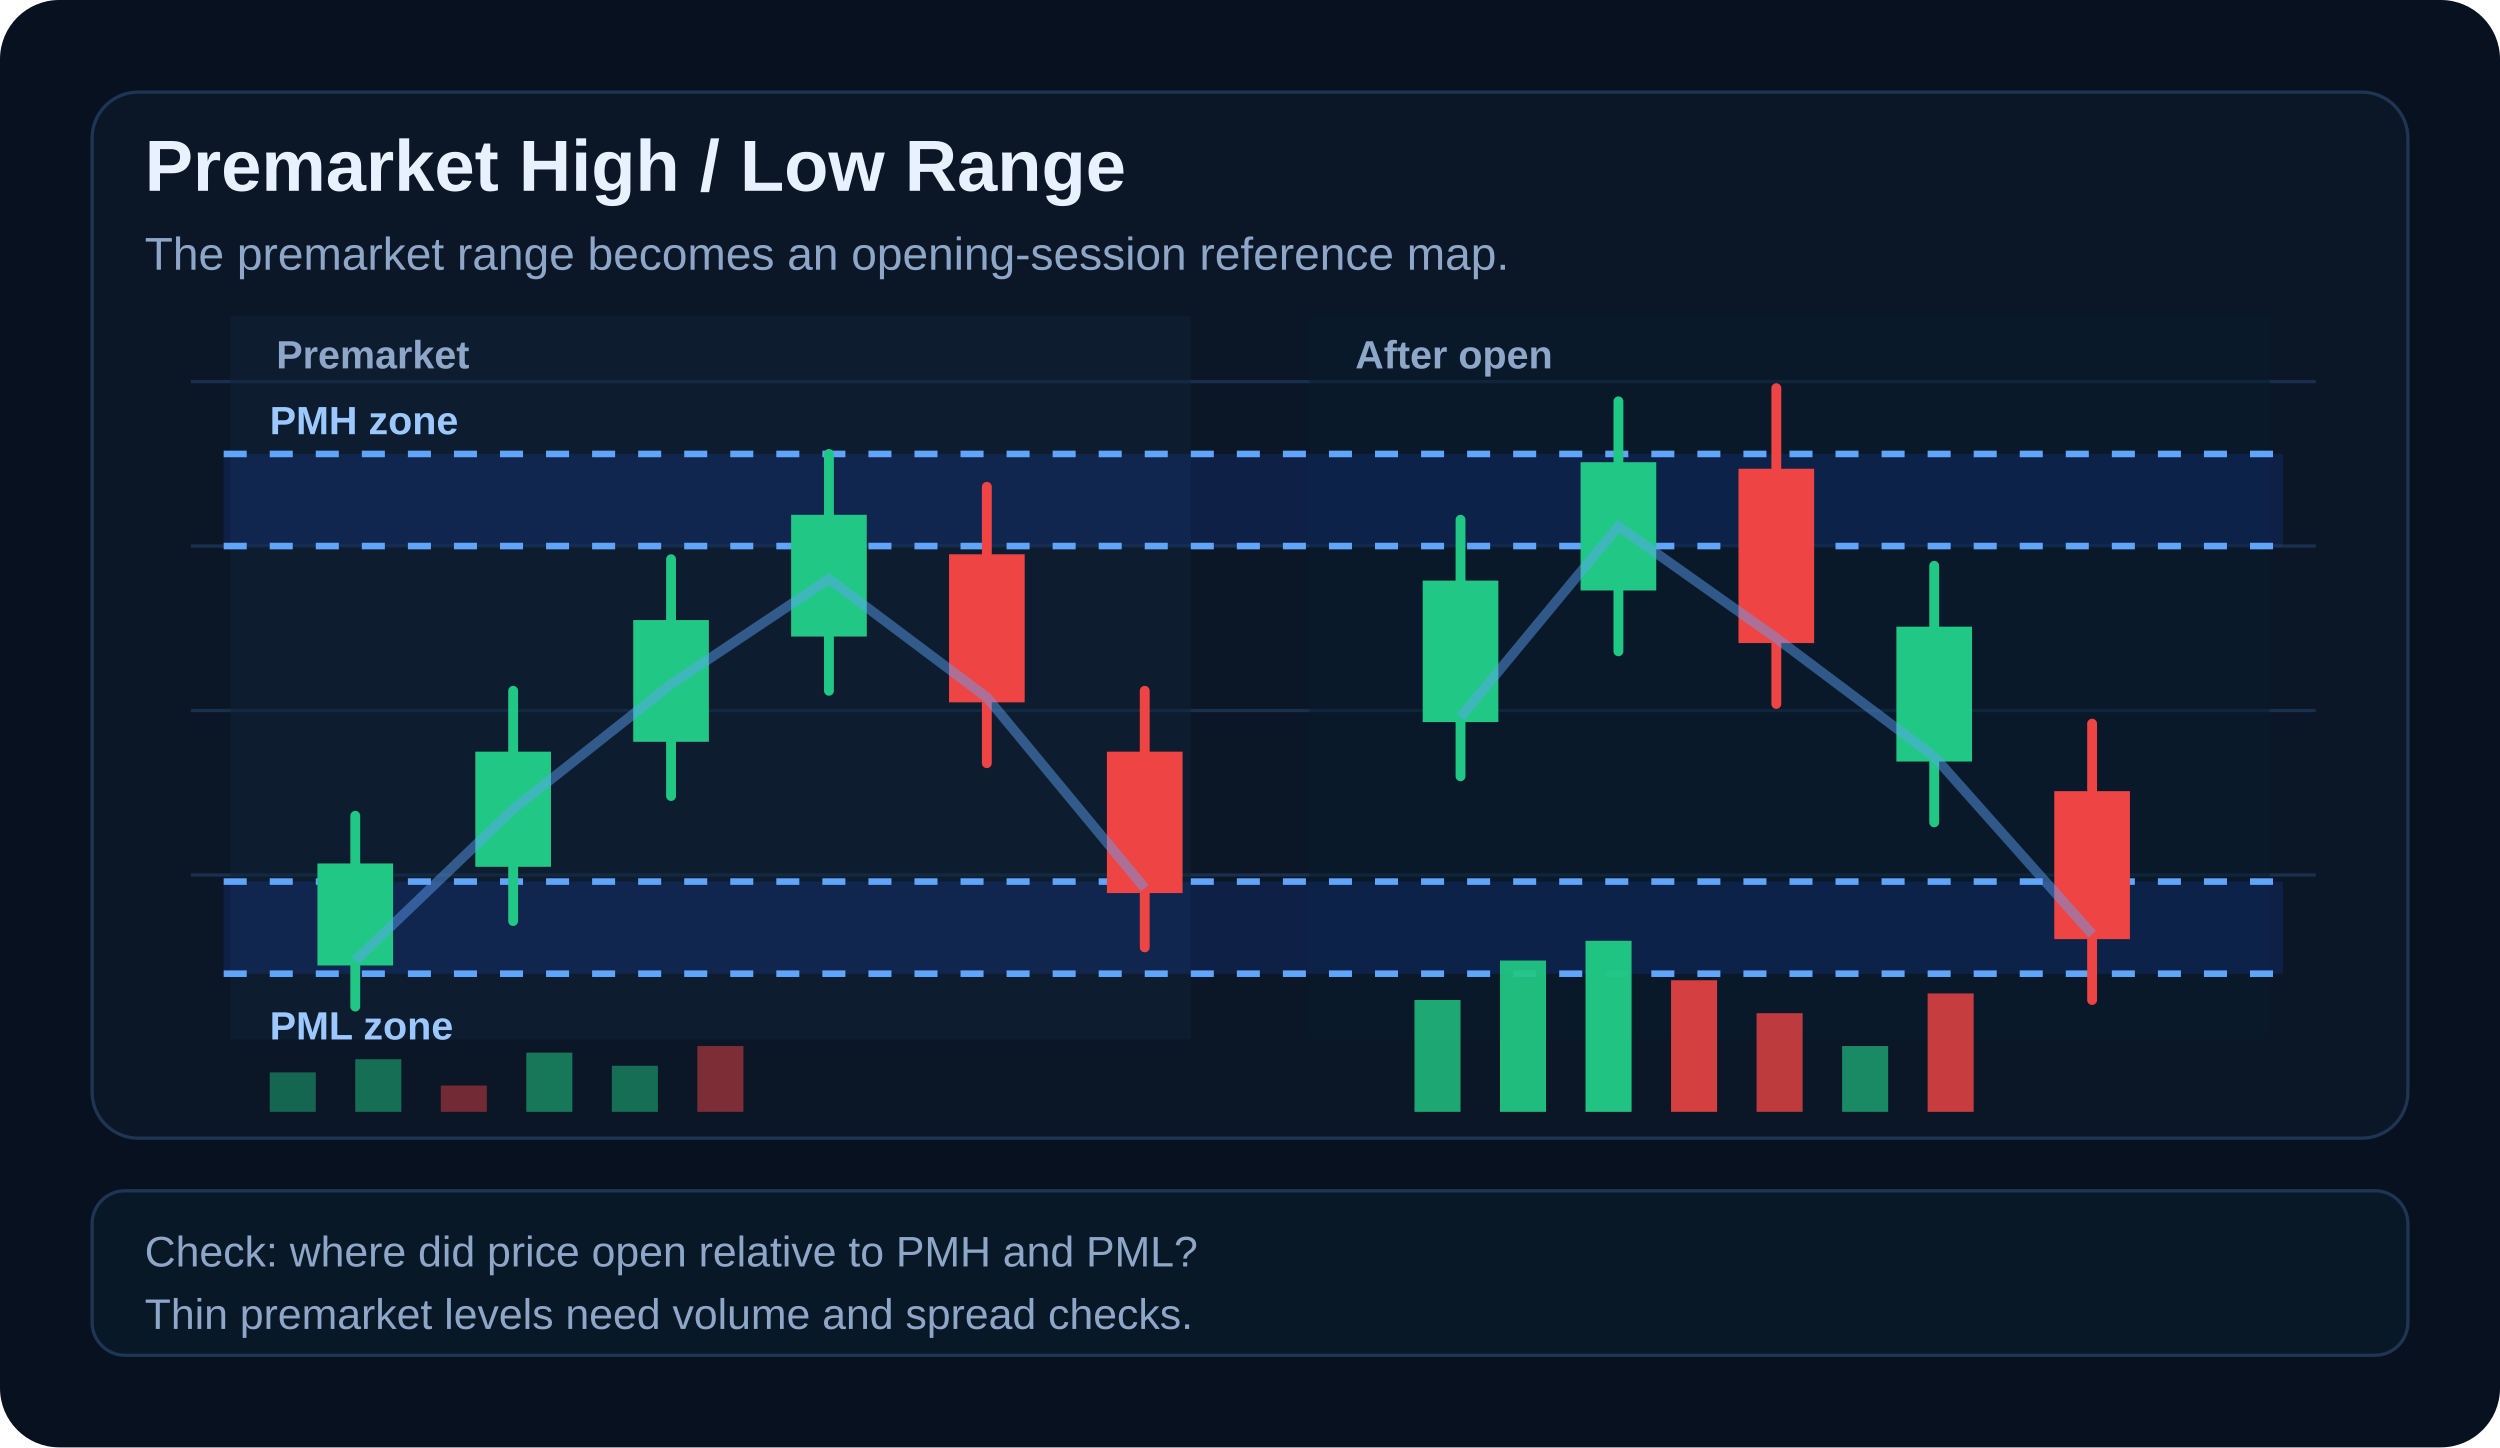
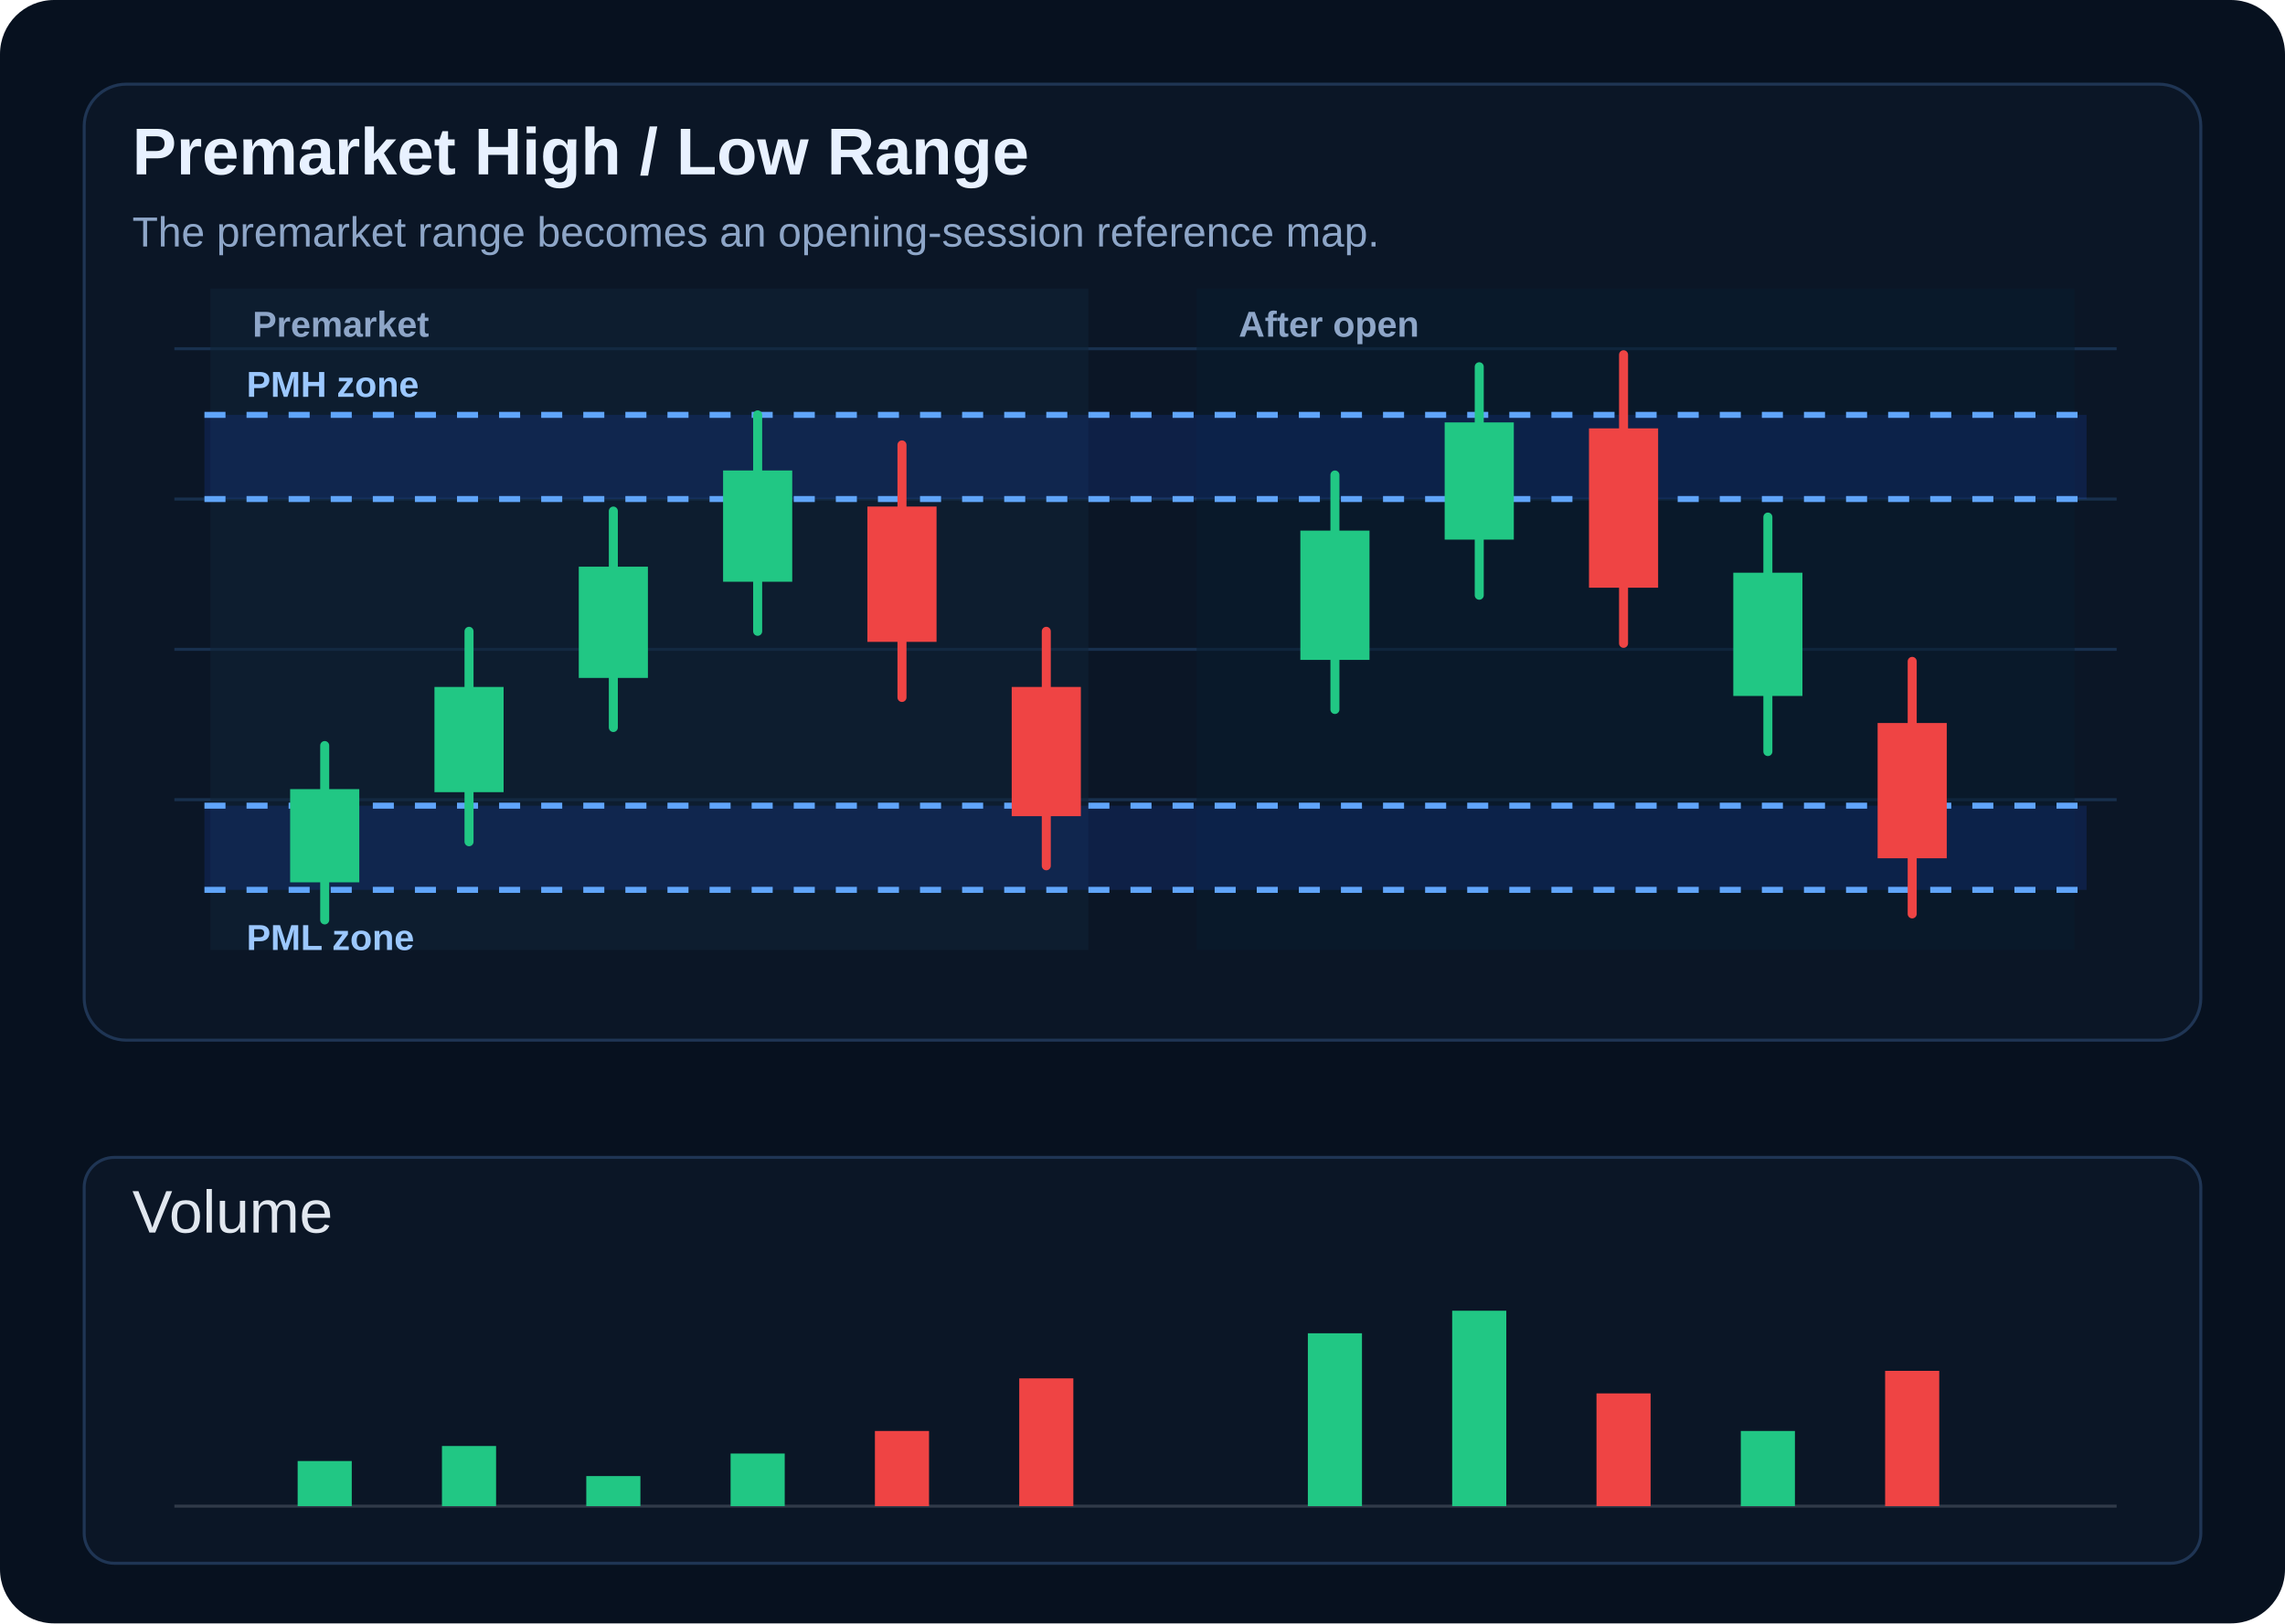
- <svg xmlns="http://www.w3.org/2000/svg" viewBox="0 0 760 440" role="img" aria-labelledby="title desc">
-   <rect width="760" height="440" rx="18" fill="#07111f" />
+ <svg xmlns="http://www.w3.org/2000/svg" viewBox="0.0 0.0 760.0 540.0" role="img" aria-labelledby="title desc">
+   <rect width="760" height="540.0" rx="18" fill="#07111f" />
  <rect x="28" y="28" width="704" height="318" rx="14" fill="#0b1626" stroke="#1f3554" />
  <text x="44" y="58" fill="#e8f1ff" font-family="Arial, sans-serif" font-size="22" font-weight="700">Premarket High / Low Range</text>
  <text x="44" y="82" fill="#8ea6c8" font-family="Arial, sans-serif" font-size="14">The premarket range becomes an opening-session reference map.</text>
  <g stroke="#18304e" stroke-width="1">
    <line x1="58" y1="116" x2="704" y2="116" />
    <line x1="58" y1="166" x2="704" y2="166" />
    <line x1="58" y1="216" x2="704" y2="216" />
    <line x1="58" y1="266" x2="704" y2="266" />
  </g>
  <rect x="70" y="96" width="292" height="220" fill="#0f2237" opacity=".55" />
  <rect x="398" y="96" width="292" height="220" fill="#081b2d" opacity=".55" />
  <text x="84" y="112" fill="#8ea6c8" font-family="Arial, sans-serif" font-size="12" font-weight="700">Premarket</text>
  <text x="412" y="112" fill="#8ea6c8" font-family="Arial, sans-serif" font-size="12" font-weight="700">After open</text>
  <rect x="68" y="138" width="626" height="28" fill="#1d4ed8" opacity=".18" />
  <rect x="68" y="268" width="626" height="28" fill="#1d4ed8" opacity=".18" />
  <line x1="68" y1="138" x2="694" y2="138" stroke="#60a5fa" stroke-width="2" stroke-dasharray="7 7" />
  <line x1="68" y1="166" x2="694" y2="166" stroke="#60a5fa" stroke-width="2" stroke-dasharray="7 7" />
  <line x1="68" y1="268" x2="694" y2="268" stroke="#60a5fa" stroke-width="2" stroke-dasharray="7 7" />
  <line x1="68" y1="296" x2="694" y2="296" stroke="#60a5fa" stroke-width="2" stroke-dasharray="7 7" />
  <text x="82" y="132" fill="#9cc8ff" font-family="Arial, sans-serif" font-size="12" font-weight="700">PMH zone</text>
  <text x="82" y="316" fill="#9cc8ff" font-family="Arial, sans-serif" font-size="12" font-weight="700">PML zone</text>
  <g stroke-linecap="round" stroke-width="3">
    <g stroke="#21c784" fill="#21c784">
      <line x1="108" y1="248" x2="108" y2="306" />
      <rect x="98" y="264" width="20" height="28" />
      <line x1="156" y1="210" x2="156" y2="280" />
      <rect x="146" y="230" width="20" height="32" />
      <line x1="204" y1="170" x2="204" y2="242" />
      <rect x="194" y="190" width="20" height="34" />
      <line x1="252" y1="138" x2="252" y2="210" />
      <rect x="242" y="158" width="20" height="34" />
      <line x1="444" y1="158" x2="444" y2="236" />
      <rect x="434" y="178" width="20" height="40" />
      <line x1="492" y1="122" x2="492" y2="198" />
      <rect x="482" y="142" width="20" height="36" />
      <line x1="588" y1="172" x2="588" y2="250" />
      <rect x="578" y="192" width="20" height="38" />
    </g>
    <g stroke="#ef4444" fill="#ef4444">
      <line x1="300" y1="148" x2="300" y2="232" />
      <rect x="290" y="170" width="20" height="42" />
      <line x1="348" y1="210" x2="348" y2="288" />
      <rect x="338" y="230" width="20" height="40" />
      <line x1="540" y1="118" x2="540" y2="214" />
      <rect x="530" y="144" width="20" height="50" />
      <line x1="636" y1="220" x2="636" y2="304" />
      <rect x="626" y="242" width="20" height="42" />
    </g>
  </g>
-   <path d="M108 292 L156 246 L204 208 L252 176 L300 212 L348 270" fill="none" stroke="#60a5fa" stroke-width="3" opacity=".45" />
-   <path d="M444 218 L492 160 L540 194 L588 230 L636 284" fill="none" stroke="#60a5fa" stroke-width="3" opacity=".45" />
-   <g>
-     <rect x="82" y="326" width="14" height="12" fill="#21c784" opacity=".45" />
-     <rect x="108" y="322" width="14" height="16" fill="#21c784" opacity=".5" />
-     <rect x="134" y="330" width="14" height="8" fill="#ef4444" opacity=".45" />
-     <rect x="160" y="320" width="14" height="18" fill="#21c784" opacity=".55" />
-     <rect x="186" y="324" width="14" height="14" fill="#21c784" opacity=".5" />
-     <rect x="212" y="318" width="14" height="20" fill="#ef4444" opacity=".5" />
-     <rect x="430" y="304" width="14" height="34" fill="#21c784" opacity=".82" />
-     <rect x="456" y="292" width="14" height="46" fill="#21c784" opacity=".94" />
-     <rect x="482" y="286" width="14" height="52" fill="#21c784" opacity=".98" />
-     <rect x="508" y="298" width="14" height="40" fill="#ef4444" opacity=".88" />
-     <rect x="534" y="308" width="14" height="30" fill="#ef4444" opacity=".78" />
-     <rect x="560" y="318" width="14" height="20" fill="#21c784" opacity=".65" />
-     <rect x="586" y="302" width="14" height="36" fill="#ef4444" opacity=".82" />
-   </g>
-   <rect x="28" y="362" width="704" height="50" rx="10" fill="#091827" stroke="#1f3554" />
-   <text x="44" y="385" fill="#8ea6c8" font-family="Arial, sans-serif" font-size="13">Check: where did price open relative to PMH and PML?</text>
-   <text x="44" y="404" fill="#8ea6c8" font-family="Arial, sans-serif" font-size="13">Thin premarket levels need volume and spread checks.</text>
+   <rect x="28" y="385.0" width="704" height="135" rx="10" fill="#0b1626" stroke="#1f3554" />
+   <text x="44" y="410.0" font-family="Arial, sans-serif" font-size="20" fill="#e1e7ef">Volume</text>
+   <line x1="58" y1="501.0" x2="704" y2="501.0" stroke="#303a49" />
+   <rect x="99.0" y="486.0" width="18" height="15.0" fill="#21c784" />
+   <rect x="147.0" y="481.0" width="18" height="20.0" fill="#21c784" />
+   <rect x="195.0" y="491.0" width="18" height="10.0" fill="#21c784" />
+   <rect x="243.0" y="483.5" width="18" height="17.5" fill="#21c784" />
+   <rect x="291.0" y="476.0" width="18" height="25.0" fill="#ef4444" />
+   <rect x="339.0" y="458.5" width="18" height="42.5" fill="#ef4444" />
+   <rect x="435.0" y="443.5" width="18" height="57.5" fill="#21c784" />
+   <rect x="483.0" y="436.0" width="18" height="65.0" fill="#21c784" />
+   <rect x="531.0" y="463.5" width="18" height="37.5" fill="#ef4444" />
+   <rect x="579.0" y="476.0" width="18" height="25.0" fill="#21c784" />
+   <rect x="627.0" y="456.0" width="18" height="45.0" fill="#ef4444" />
</svg>
